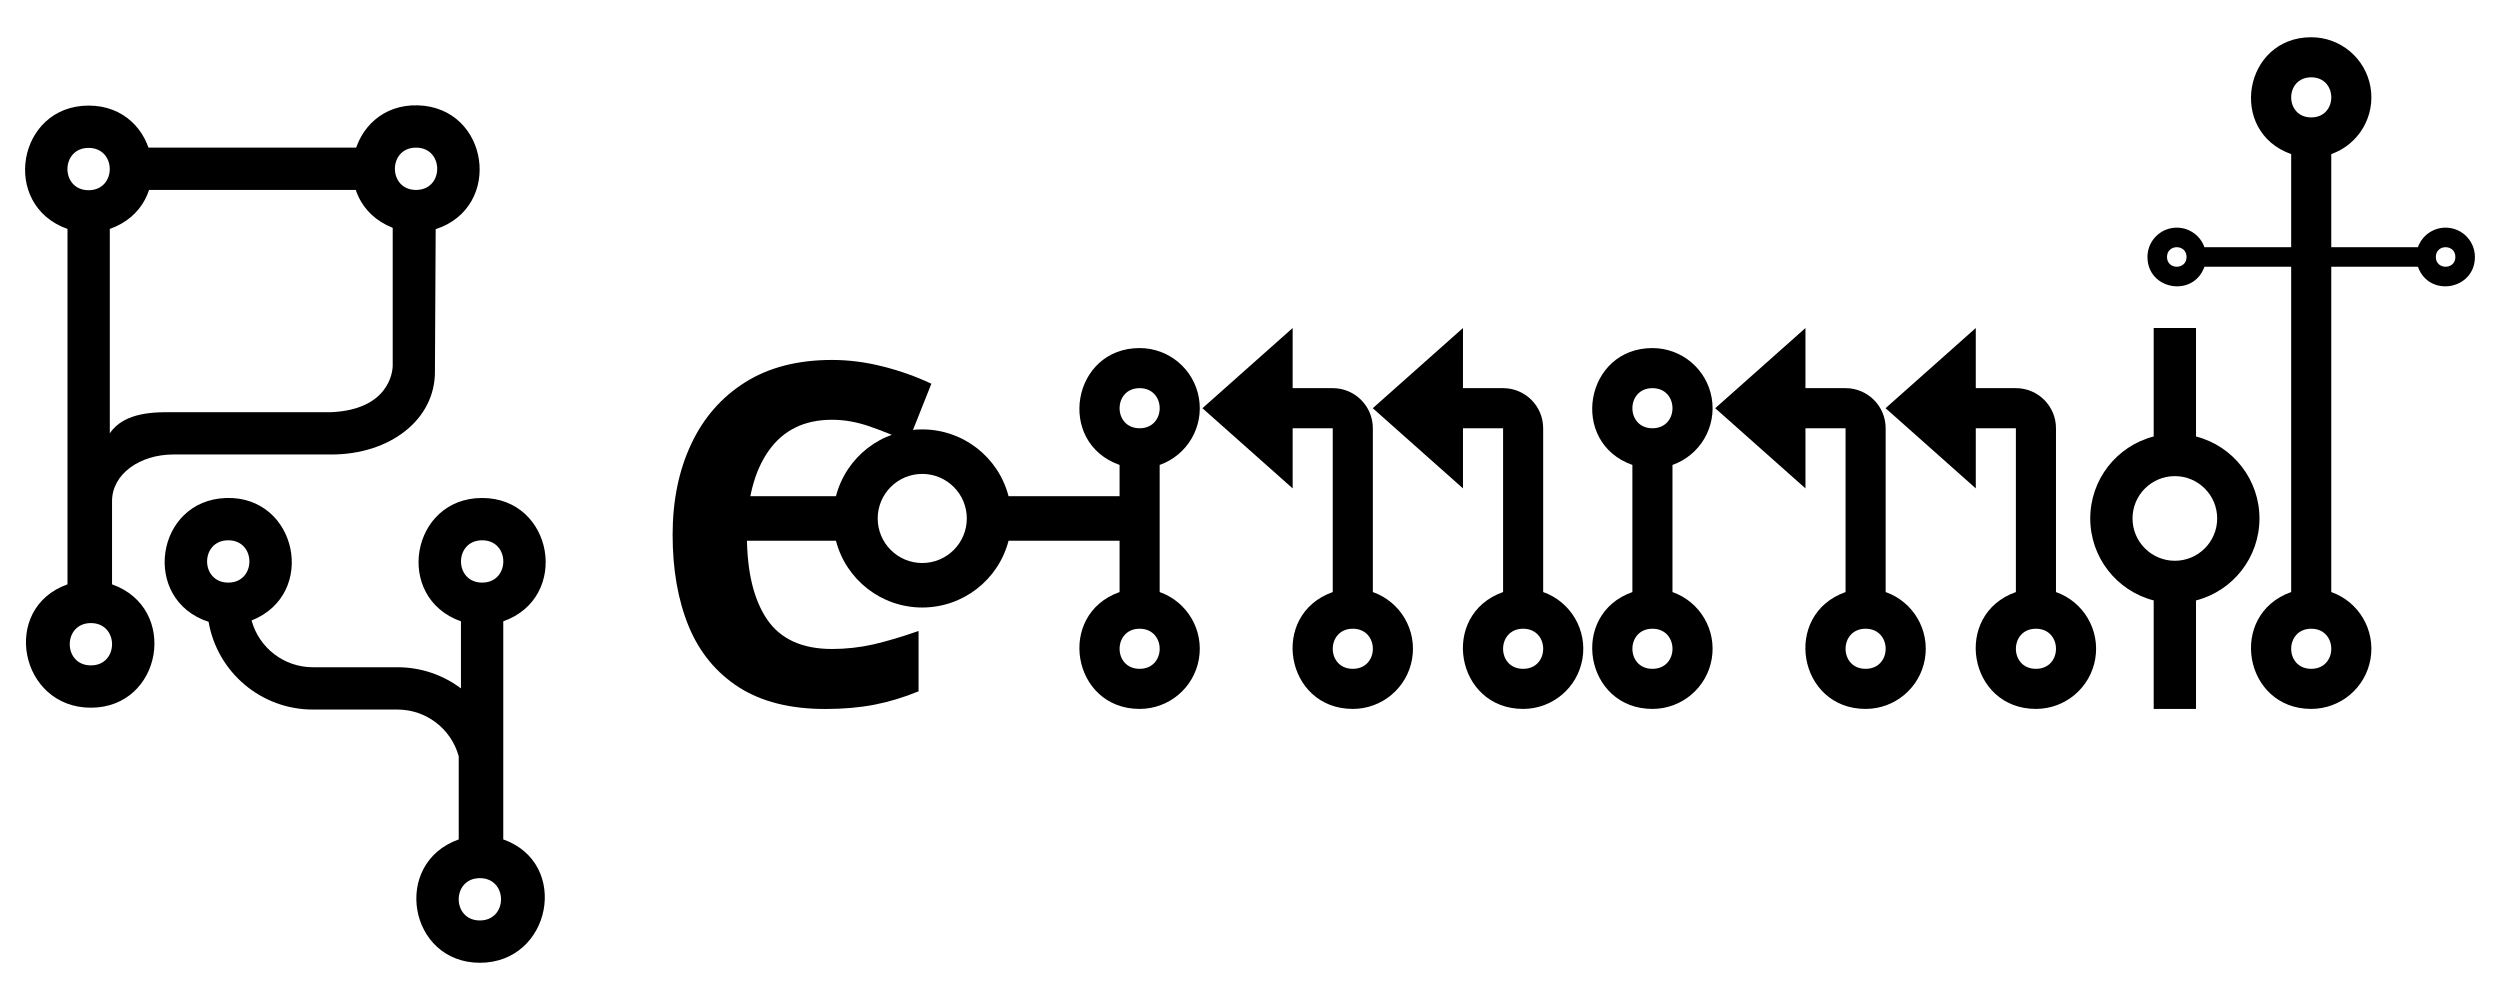
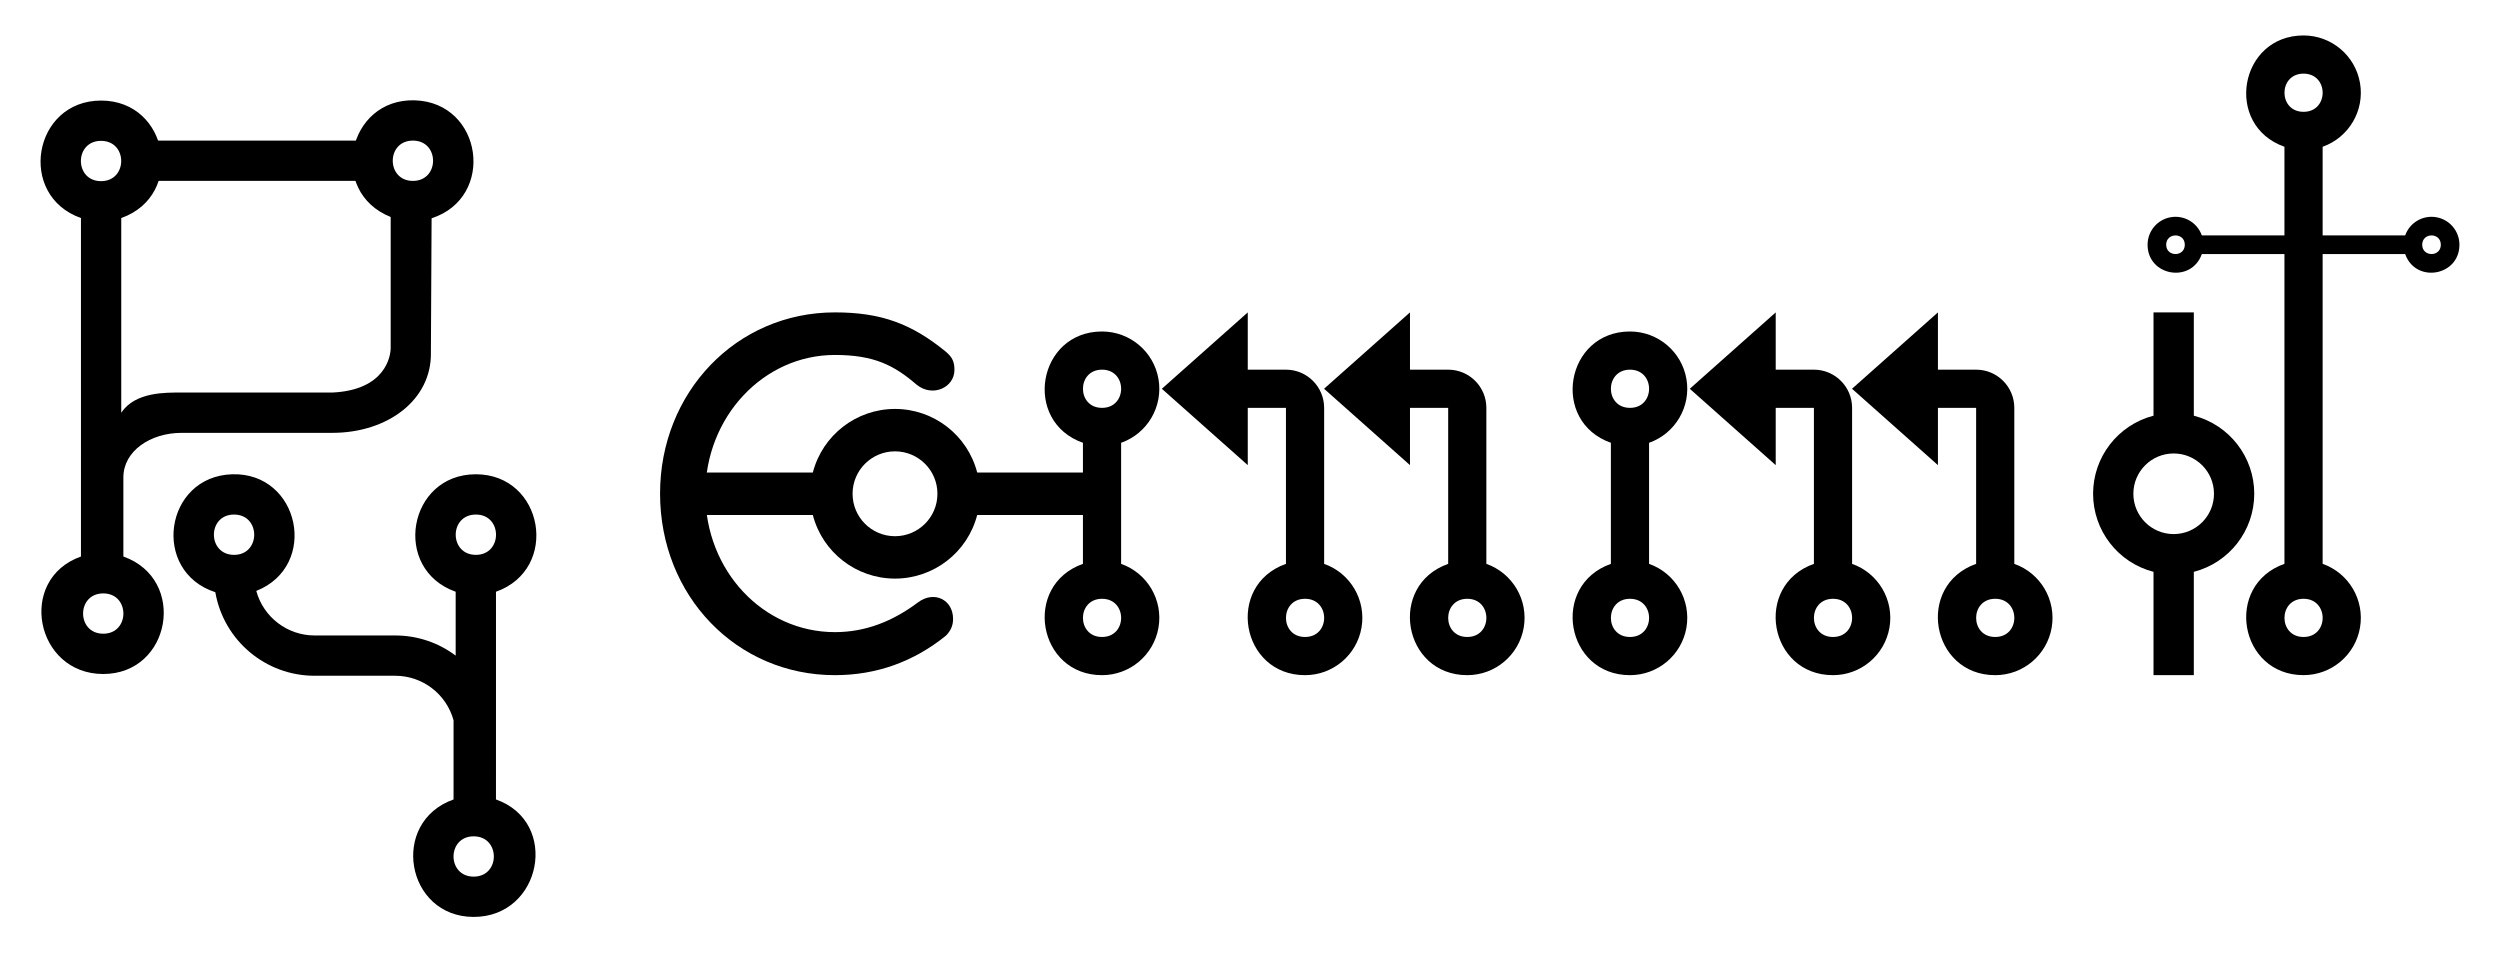
- <svg xmlns="http://www.w3.org/2000/svg" width="200mm" height="80mm" viewBox="0 0 200 80" version="1.1" id="svg5">
+ <svg xmlns="http://www.w3.org/2000/svg" width="210mm" height="80mm" viewBox="0 0 210 80" version="1.1" id="svg5">
  <defs id="defs2">
    <rect x="-315.973" y="157.449" width="160.152" height="160.602" id="rect9229" />
    <rect x="-355.406" y="222.754" width="689.066" height="372.657" id="rect1906" />
  </defs>
  <g id="layer1">
    <path fill="none" d="M 36.108,43.1 H 154.086 V 161.078 H 36.108 Z" id="path9" style="stroke-width:4.916" />
    <path fill="none" d="M 44.495,38.83 H 143.454 V 137.789 H 44.495 Z" id="path198" style="stroke-width:4.123" />
    <path fill="none" d="m 75.291,178.618 h 66.771 v 66.771 H 75.291 Z" id="path7594" style="stroke-width:2.782" />
-     <g id="g30709" transform="matrix(0.7086654,0,0,0.7086654,53.45486,-52.58324)" style="fill:#000000">
-       <path d="m 38.423,135.243 a 10.064,10.064 0 0 1 -19.484,0 H 6.049 v -5.029 H 18.939 a 10.064,10.064 0 0 1 19.484,0 h 12.89 v 5.029 z m -9.742,2.515 a 5.029,5.029 0 1 0 0,-10.059 5.029,5.029 0 0 0 0,10.059 z" id="path200" style="fill:#000000;stroke-width:2.515" />
-       <g id="g7862" transform="matrix(0.664233,0,0,0.664233,5.273646,47.67887)" style="fill:#000000">
+     <g id="g896" transform="translate(1.400372)">
+       <path d="m 80.684,43.259 a 7.132,7.132 0 0 1 -13.808,0 H 57.742 V 39.694 h 9.135 a 7.132,7.132 0 0 1 13.808,0 h 9.135 v 3.564 z m -6.904,1.782 a 3.564,3.564 0 1 0 0,-7.128 3.564,3.564 0 0 0 0,7.128 z" id="path200" style="fill:#000000;stroke-width:1.782" />
+       <g id="g7862" transform="matrix(0.4707189,0,0,0.4707189,57.1921,-18.79487)" style="fill:#000000">
        <g id="g7668" transform="translate(64.21417,-88.65092)" style="fill:#000000">
          <path d="m 33.975,194.546 h 6.815 c 3.764,0 6.815,3.051 6.815,6.815 v 27.838 c 4.696,1.66 7.513,6.461 6.671,11.369 -0.842,4.908 -5.098,8.494 -10.078,8.494 -11.485,0 -14.254,-16.029 -3.407,-19.862 v -27.838 h -6.815 v 10.222 l -15.333,-13.629 15.333,-13.629 z M 4.561,207.596 c -10.847,-3.834 -8.078,-19.862 3.407,-19.862 4.98,0 9.236,3.586 10.078,8.494 0.842,4.908 -1.975,9.709 -6.671,11.369 v 21.602 c 4.696,1.66 7.513,6.461 6.671,11.369 -0.842,4.908 -5.098,8.494 -10.078,8.494 -11.485,0 -14.254,-16.029 -3.407,-19.862 z m 3.407,-6.235 c 4.547,0.004 4.547,-6.81 0,-6.815 -4.539,0.004 -4.539,6.819 0,6.815 z m 0,40.887 c 4.547,0.004 4.547,-6.81 0,-6.815 -4.539,0.004 -4.539,6.819 0,6.815 z m 36.229,0 c 4.547,0.004 4.547,-6.81 0,-6.815 -4.539,0.004 -4.539,6.819 0,6.815 z" id="path7596" style="fill:#000000;stroke-width:3.407" />
        </g>
        <path d="m 127.137,105.895 h 6.815 c 3.764,0 6.815,3.051 6.815,6.815 v 27.838 c 4.696,1.66 7.513,6.461 6.671,11.369 -0.842,4.908 -5.098,8.494 -10.078,8.494 -11.485,0 -14.254,-16.029 -3.407,-19.862 V 112.709 h -6.815 v 10.222 l -15.333,-13.629 15.333,-13.629 z m 10.222,47.702 c 4.547,0.004 4.547,-6.81 0,-6.815 -4.539,0.004 -4.539,6.819 0,6.815 z" style="fill:#000000;stroke-width:0.902" id="path7764" />
      </g>
-       <text xml:space="preserve" transform="matrix(1.342072,0,0,1.342072,421.4549,-106.7442)" id="text9227" style="font-style:normal;font-variant:normal;font-weight:bold;font-stretch:normal;font-size:40px;line-height:1.25;font-family:Comfortaa;-inkscape-font-specification:'Comfortaa, Bold';font-variant-ligatures:normal;font-variant-caps:normal;font-variant-numeric:normal;font-variant-east-asian:normal;white-space:pre;shape-inside:url(#rect9229);fill:#000000;fill-opacity:1;stroke:none">
-         <tspan x="-315.973" y="194.055" id="tspan917">C</tspan>
-       </text>
-       <g id="g13290" transform="matrix(0.664233,0,0,0.664233,63.16365,47.67887)" style="fill:#000000">
+       <g aria-label="C" transform="matrix(0.9510802,0,0,0.9510802,352.1253,-128.2292)" id="text9227" style="font-weight:bold;font-size:40px;line-height:1.25;font-family:Comfortaa;-inkscape-font-specification:'Comfortaa, Bold';white-space:pre;shape-inside:url(#rect9229);fill:#000000">
+         <path d="m -297.973,194.455 c 3.64,0 6.92,-1.16 9.8,-3.48 0.44,-0.44 0.64,-0.92 0.64,-1.48 0,-1.72 -1.68,-2.52 -3.08,-1.48 -2.24,1.68 -4.64,2.64 -7.36,2.64 -6.32,0 -11.44,-5.4 -11.44,-12.24 0,-6.76 5.12,-12.24 11.44,-12.24 3.48,0 5.24,0.92 7.24,2.64 1.4,1.12 3.32,0.24 3.32,-1.32 0,-0.68 -0.16,-1.12 -0.8,-1.64 -3,-2.44 -5.68,-3.44 -9.76,-3.44 -8.72,0 -15.44,7.08 -15.44,16 0,9.04 6.76,16.04 15.44,16.04 z" id="path898" style="fill:#000000" />
+       </g>
+       <g id="g13290" transform="matrix(0.4707189,0,0,0.4707189,101.5398,-18.79487)" style="fill:#000000">
        <g id="g13286" transform="translate(64.21417,-88.65092)" style="fill:#000000">
          <path d="m 33.975,194.546 h 6.815 c 3.764,0 6.815,3.051 6.815,6.815 v 27.838 c 4.696,1.66 7.513,6.461 6.671,11.369 -0.842,4.908 -5.098,8.494 -10.078,8.494 -11.485,0 -14.254,-16.029 -3.407,-19.862 v -27.838 h -6.815 v 10.222 l -15.333,-13.629 15.333,-13.629 z M 4.561,207.596 c -10.847,-3.834 -8.078,-19.862 3.407,-19.862 4.98,0 9.236,3.586 10.078,8.494 0.842,4.908 -1.975,9.709 -6.671,11.369 v 21.602 c 4.696,1.66 7.513,6.461 6.671,11.369 -0.842,4.908 -5.098,8.494 -10.078,8.494 -11.485,0 -14.254,-16.029 -3.407,-19.862 z m 3.407,-6.235 c 4.547,0.004 4.547,-6.81 0,-6.815 -4.539,0.004 -4.539,6.819 0,6.815 z m 0,40.887 c 4.547,0.004 4.547,-6.81 0,-6.815 -4.539,0.004 -4.539,6.819 0,6.815 z m 36.229,0 c 4.547,0.004 4.547,-6.81 0,-6.815 -4.539,0.004 -4.539,6.819 0,6.815 z" id="path13284" style="fill:#000000;stroke-width:3.407" />
        </g>
        <path d="m 127.137,105.895 h 6.815 c 3.764,0 6.815,3.051 6.815,6.815 v 27.838 c 4.696,1.66 7.513,6.461 6.671,11.369 -0.842,4.908 -5.098,8.494 -10.078,8.494 -11.485,0 -14.254,-16.029 -3.407,-19.862 V 112.709 h -6.815 v 10.222 l -15.333,-13.629 15.333,-13.629 z m 10.222,47.702 c 4.547,0.004 4.547,-6.81 0,-6.815 -4.539,0.004 -4.539,6.819 0,6.815 z" style="fill:#000000;stroke-width:0.902" id="path13288" />
      </g>
-       <path d="m 167.696,141.982 a 9.56,9.56 0 0 1 0,-18.509 v -12.245 h 4.778 v 12.245 a 9.56,9.56 0 0 1 0,18.509 v 12.245 h -4.778 z m -2.389,-9.255 a 4.778,4.778 0 1 0 9.556,0 4.778,4.778 0 0 0 -9.556,0 z" id="path13292" style="fill:#000000;stroke-width:2.389" />
-       <path d="m 183.216,91.597 c -7.205,-2.546 -5.365,-13.193 2.263,-13.193 3.308,0 6.135,2.382 6.694,5.642 0.559,3.26 -1.312,6.449 -4.431,7.551 v 49.438 c 3.119,1.102 4.99,4.292 4.431,7.551 -0.559,3.26 -3.386,5.642 -6.694,5.642 -7.629,0 -9.468,-10.647 -2.263,-13.193 z m 2.263,-4.142 c 3.02,0.003 3.02,-4.524 0,-4.526 -3.015,0.003 -3.015,4.529 0,4.526 z m 0,62.248 c 3.02,0.003 3.02,-4.524 0,-4.526 -3.015,0.003 -3.015,4.529 0,4.526 z" style="fill:#000000;stroke-width:0.902" id="path13319" />
-       <path d="m 173.425,104.313 c -1.241,3.513 -6.432,2.616 -6.432,-1.103 0,-1.613 1.161,-2.991 2.75,-3.264 1.589,-0.273 3.144,0.64 3.681,2.16 h 24.102 c 0.537,-1.521 2.092,-2.433 3.682,-2.16 1.589,0.273 2.75,1.651 2.75,3.264 0,3.719 -5.191,4.616 -6.432,1.103 z m -2.019,-1.103 c 0.001,-1.473 -2.205,-1.473 -2.207,0 10e-4,1.47 2.208,1.47 2.207,0 z m 30.347,0 c 0.001,-1.473 -2.205,-1.473 -2.207,0 0.001,1.47 2.208,1.47 2.207,0 z" style="fill:#000000;stroke-width:0.44" id="path13647" />
-       <g id="g17711" transform="translate(0,5.73505)" style="fill:#000000">
+       <path d="m 179.495,48.035 a 6.775,6.775 0 0 1 0,-13.117 v -8.678 h 3.386 v 8.678 a 6.775,6.775 0 0 1 0,13.117 v 8.678 h -3.386 z m -1.693,-6.558 a 3.386,3.386 0 1 0 6.772,0 3.386,3.386 0 0 0 -6.772,0 z" id="path13292" style="fill:#000000;stroke-width:1.693" />
+       <path d="m 190.493,12.328 c -5.106,-1.805 -3.802,-9.35 1.604,-9.35 2.344,0 4.348,1.688 4.744,3.998 0.396,2.31 -0.93,4.57 -3.14,5.351 v 35.035 c 2.21,0.781 3.536,3.041 3.14,5.351 -0.396,2.31 -2.4,3.998 -4.744,3.998 -5.406,0 -6.71,-7.545 -1.604,-9.35 z M 192.097,9.393 c 2.141,0.002 2.141,-3.206 0,-3.208 -2.136,0.002 -2.136,3.21 0,3.208 z m 0,44.113 c 2.141,0.002 2.141,-3.206 0,-3.208 -2.136,0.002 -2.136,3.21 0,3.208 z" style="fill:#000000;stroke-width:0.639" id="path13319" />
+       <path d="m 183.554,21.34 c -0.88,2.489 -4.558,1.854 -4.558,-0.782 0,-1.143 0.823,-2.12 1.949,-2.313 1.126,-0.193 2.228,0.453 2.609,1.531 h 17.08 c 0.381,-1.078 1.483,-1.724 2.609,-1.531 1.126,0.193 1.949,1.17 1.949,2.313 0,2.636 -3.678,3.271 -4.558,0.782 z m -1.431,-0.782 c 7.1e-4,-1.044 -1.563,-1.044 -1.564,0 7.1e-4,1.042 1.565,1.042 1.564,0 z m 21.506,0 c 7e-4,-1.044 -1.563,-1.044 -1.564,0 7e-4,1.042 1.565,1.042 1.564,0 z" style="fill:#000000;stroke-width:0.311" id="path13647" />
+       <g id="g17711" transform="matrix(0.7086654,0,0,0.7086654,53.45486,-48.51901)" style="fill:#000000">
        <g id="g17484" transform="translate(17.1173,13.63149)" style="fill:#000000">
          <path d="m -38.123,115.826 c 3.192,-0.007 3.192,4.784 0,4.777 -3.178,-0.007 -3.178,-4.77 0,-4.777 z m -28.663,0 c 3.192,-0.007 3.192,4.784 0,4.777 -3.178,-0.007 -3.178,-4.77 0,-4.777 z m 31.052,24.576 V 124.974 c 7.604,-2.687 5.663,-13.924 -2.389,-13.924 -8.051,0 -9.993,11.237 -2.389,13.924 v 7.572 c -1.997,-1.5 -4.476,-2.389 -7.166,-2.389 h -9.554 c -3.231,1.3e-4 -6.063,-2.162 -6.915,-5.279 7.476,-2.96 5.159,-14.08 -2.865,-13.827 -8.024,0.253 -9.636,11.496 -1.989,13.98 0.993,5.723 5.96,9.903 11.769,9.903 h 9.554 c 3.231,-1.3e-4 6.063,2.162 6.915,5.279 v 9.381 l 5.028,-3.2e-4 z m -2.637,18.341 c -3.192,0.007 -3.192,-4.784 0,-4.777 3.178,0.007 3.178,4.77 0,4.777 z m -2.391,-9.148 c -7.604,2.687 -5.661,13.924 2.391,13.924 8.051,0 10.241,-11.237 2.637,-13.924" id="path11" style="fill:#000000;stroke-width:2.389" />
        </g>
      </g>
-       <g id="g30588" transform="translate(28.25624)" style="fill:#000000">
+       <g id="g30588" transform="matrix(0.7086654,0,0,0.7086654,73.47907,-52.58324)" style="fill:#000000">
        <g id="g17711-8" transform="matrix(-1,0,0,1,-114.6839,-23.05911)" style="fill:#000000">
          <g id="g17484-8" transform="translate(17.1173,13.63149)" style="fill:#000000">
            <path d="m -40.762,149.595 5.028,-3.2e-4 z m 2.391,9.148 c -3.192,0.007 -3.192,-4.784 0,-4.777 3.178,0.007 3.178,4.77 0,4.777 z m -2.391,-9.148 c -7.604,2.687 -5.66,13.924 2.391,13.924 8.051,0 10.241,-11.237 2.637,-13.924 m -2.388,-49.271 c 3.192,-0.007 3.192,4.784 0,4.777 -3.178,-0.007 -3.178,-4.77 0,-4.777 z m 2.389,9.148 c 7.604,-2.687 5.663,-13.924 -2.389,-13.924 -8.051,0 -9.993,11.237 -2.389,13.924 m -34.576,-9.178 c 3.192,-0.007 3.192,4.784 0,4.777 -3.178,-0.007 -3.178,-4.77 0,-4.777 z m 2.639,9.053 c 7.476,-2.96 5.159,-14.08 -2.865,-13.827 -8.024,0.253 -9.636,11.496 -1.989,13.98" id="path30578" style="fill:#000000;stroke-width:2.389" />
          </g>
        </g>
        <path d="m -88.699,90.864 27.794,1.9e-4 v 4.777 l -27.794,-1.9e-4" style="fill:#000000;stroke-width:0.789" id="path30581" />
        <path style="fill:#000000;stroke:none;stroke-width:0.265px;stroke-linecap:butt;stroke-linejoin:miter;stroke-opacity:1" d="m -91.039,140.867 v -10.081 c 0,-3.104 3.171,-5.279 6.915,-5.279 l 17.855,1.9e-4 c 6.562,7e-5 11.76,-3.91 11.682,-9.466 l 0.087,-16.77 -4.854,-0.153 -5.29e-4,16.333 c -2.9e-5,0.892 -0.559,4.984 -6.915,5.279 l -17.855,-1.9e-4 c -1.861,-2e-5 -5.505,-0.103 -7.166,2.389 L -91.29,99.444 h -4.777 l 5.29e-4,41.423 5.028,2.6e-4" id="path30575" />
      </g>
    </g>
  </g>
</svg>
